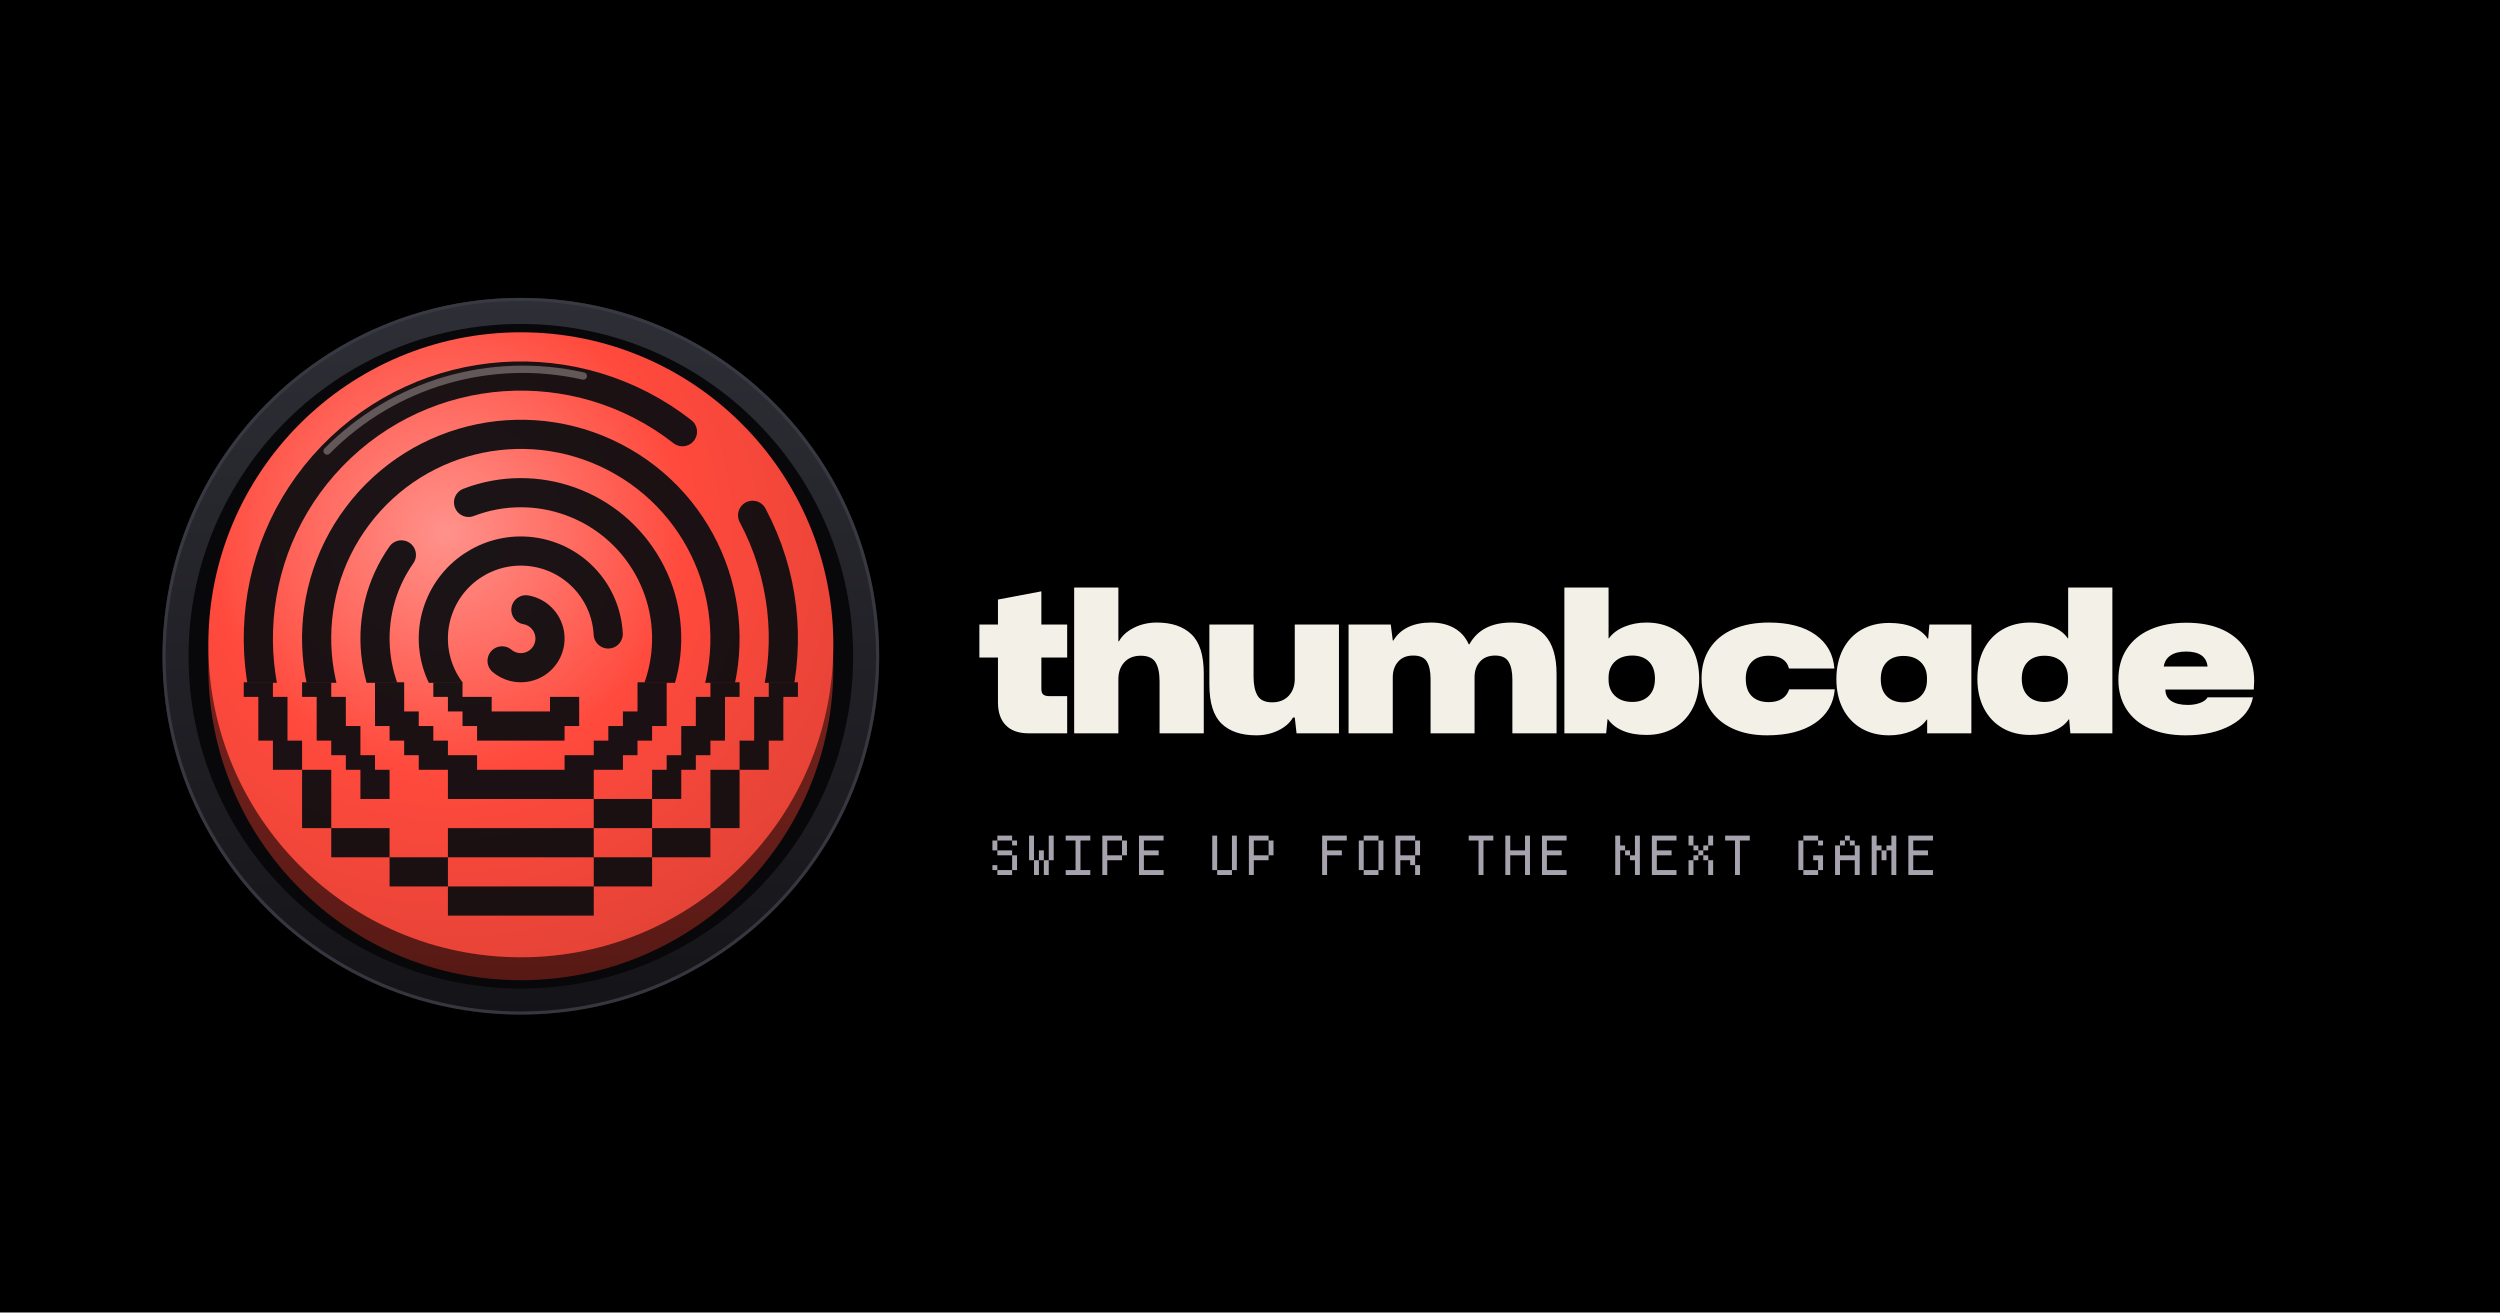
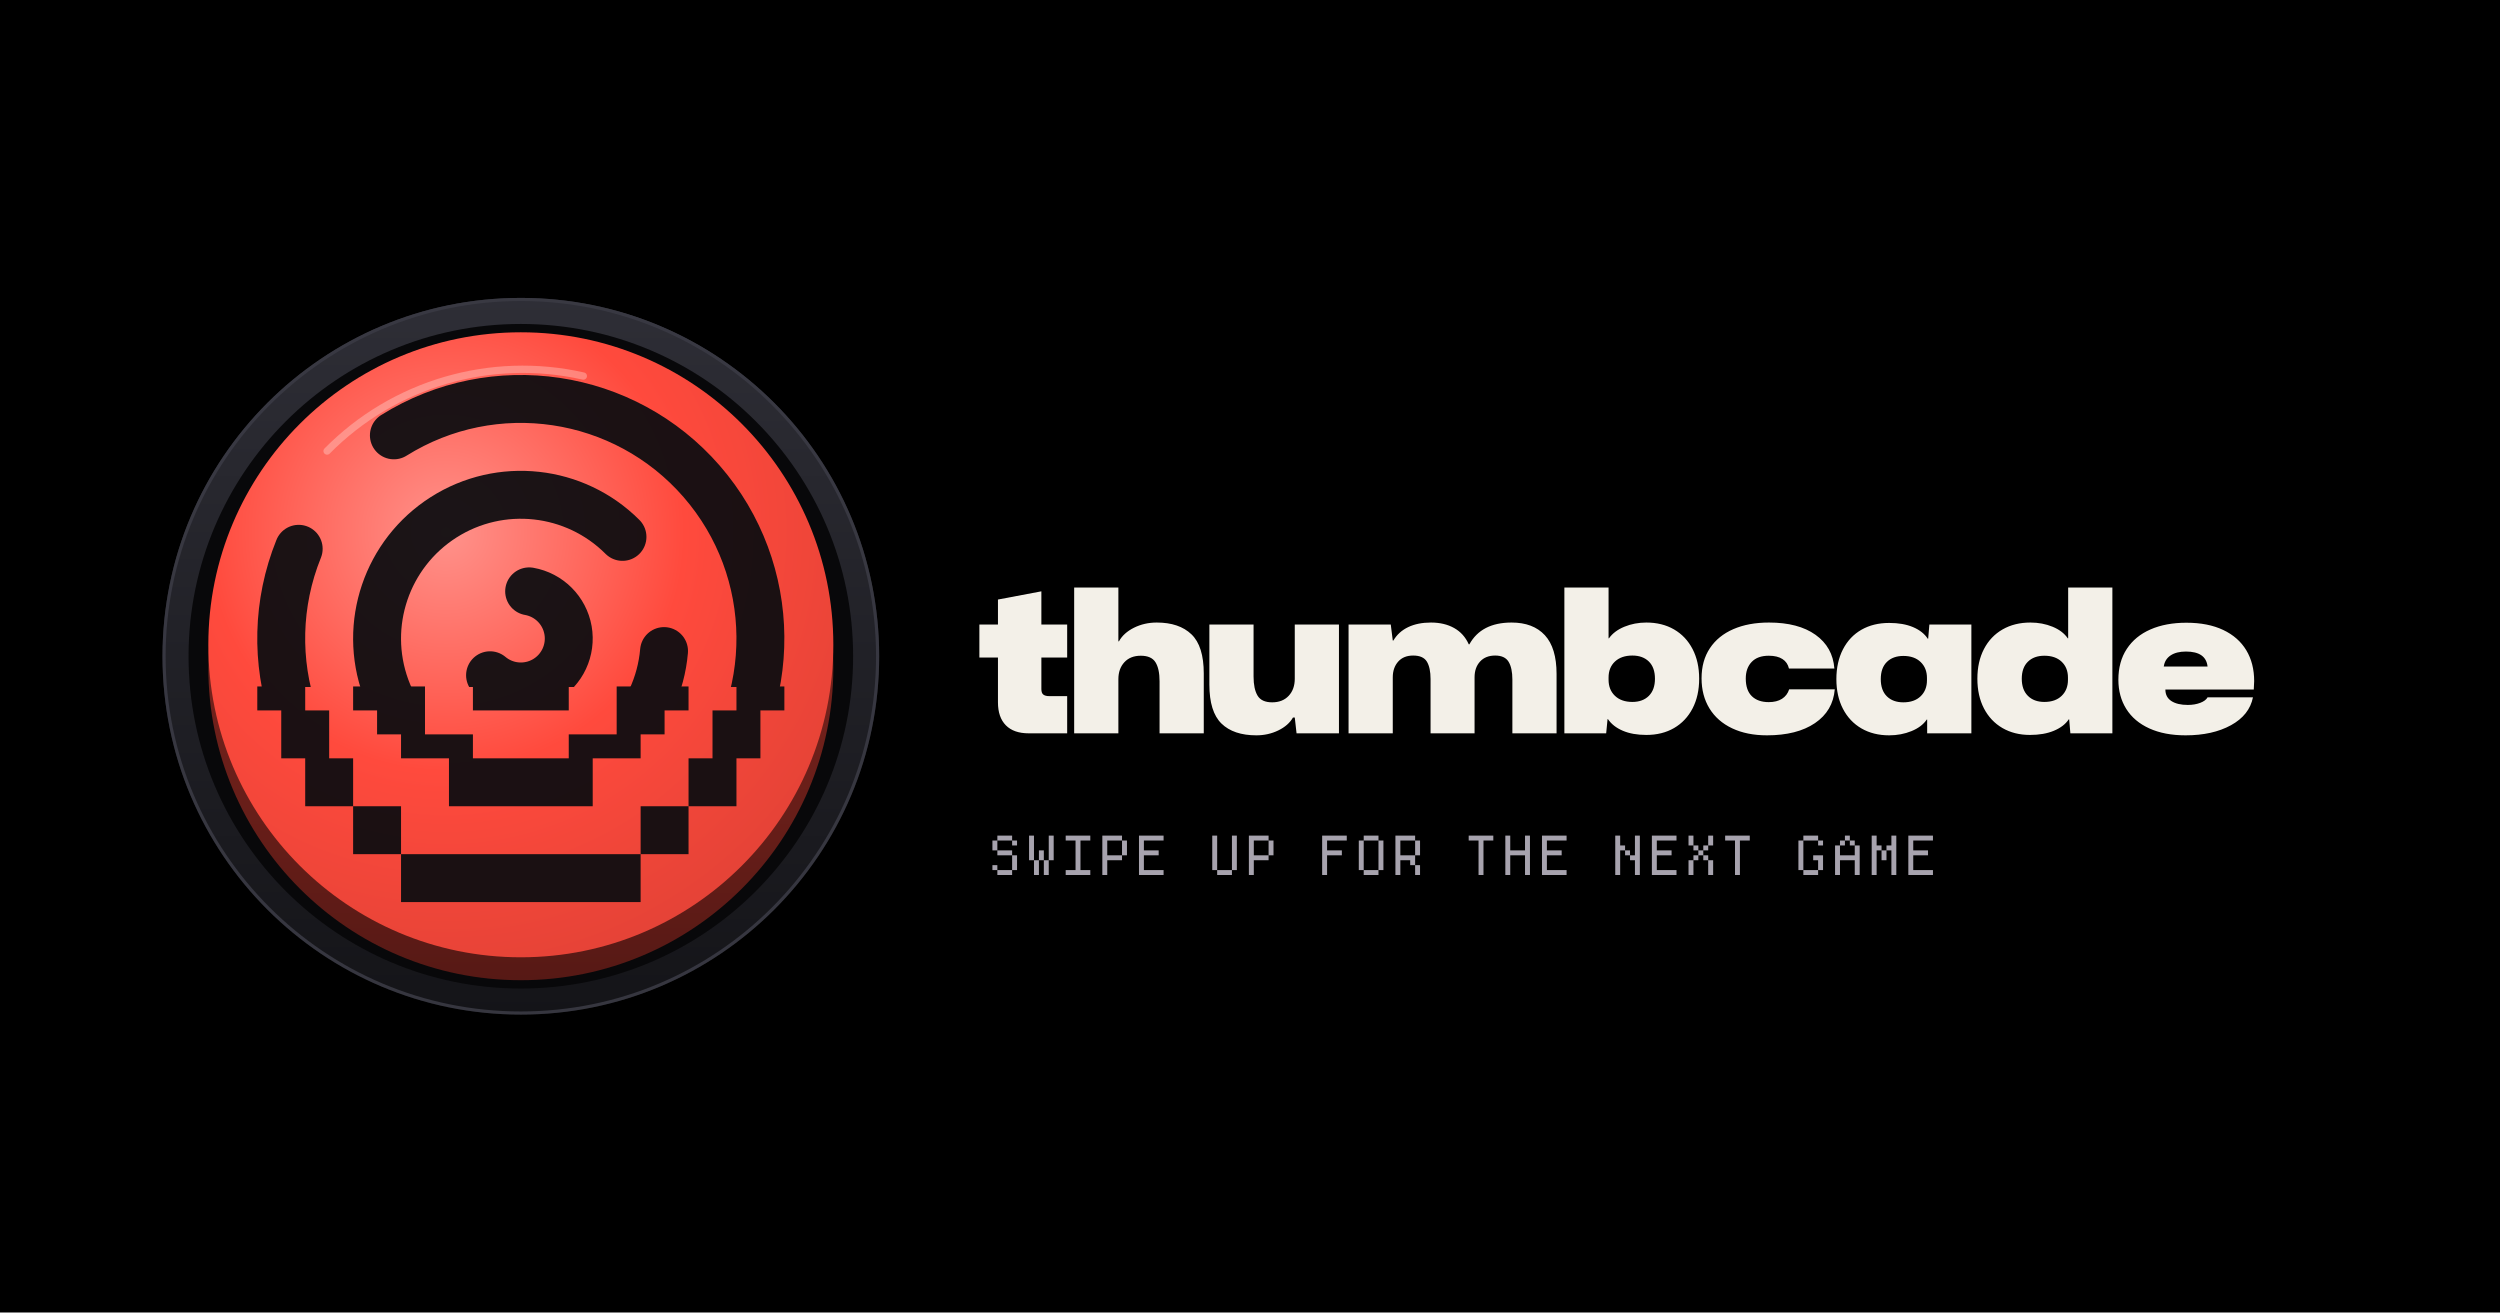
<svg xmlns="http://www.w3.org/2000/svg" width="1200" height="630" viewBox="0 0 1200 630">
  <rect width="1200" height="630" fill="#000000" />
  <defs>
    <radialGradient id="o-cap" cx="0.38" cy="0.32" r="0.85">
      <stop offset="0" stop-color="#FF928B" />
      <stop offset="0.45" stop-color="#FF4A3D" />
      <stop offset="1" stop-color="#DB4034" />
    </radialGradient>
    <linearGradient id="o-housing" x1="0" y1="0" x2="0" y2="1">
      <stop offset="0" stop-color="#2E2E36" />
      <stop offset="1" stop-color="#141418" />
    </linearGradient>
    <linearGradient id="o-side" x1="0" y1="0" x2="0" y2="1">
      <stop offset="0" stop-color="#942B23" />
      <stop offset="1" stop-color="#571915" />
    </linearGradient>
    <clipPath id="o-clip">
      <circle cx="250" cy="309.5" r="150" />
    </clipPath>
  </defs>
  <g>
    <circle cx="250" cy="315" r="172" fill="url(#o-housing)" />
    <circle cx="250" cy="315" r="171.25" fill="none" stroke="#3A3A44" stroke-width="1.5" stroke-opacity="0.9" />
    <circle cx="250" cy="315" r="159.5" fill="#08080A" />
    <circle cx="250" cy="320.5" r="150" fill="url(#o-side)" />
    <circle cx="250" cy="309.5" r="150" fill="url(#o-cap)" />
    <g clip-path="url(#o-clip)" opacity="0.94">
      <defs>
        <clipPath id="o-smooth">
-           <rect x="90" y="146.5" width="320" height="181.25" />
+           <rect x="90" y="146.5" width="320" height="183.25" />
        </clipPath>
      </defs>
-       <g clip-path="url(#o-smooth)" fill="none" stroke="#0D0D10" stroke-width="14" stroke-linecap="round">
-         <path d="M252.43 292.71 A14.00 14.00 0 1 1 241.00 317.22" />
-         <path d="M278.64 337.22 A42.00 42.00 0 1 1 291.94 304.30" />
-         <path d="M224.91 241.15 A70.00 70.00 0 1 1 192.66 266.35" />
-         <path d="M181.92 377.00 A98.00 98.00 0 1 1 222.99 400.70" />
-         <path d="M361.25 247.35 A126.00 126.00 0 1 1 327.57 207.21" />
+       <g clip-path="url(#o-smooth)" fill="none" stroke="#0D0D10" stroke-width="23" stroke-linecap="round">
+         <path d="M253.99 283.85 A23.00 23.00 0 1 1 235.22 324.12" />
+         <path d="M318.74 312.51 A69.00 69.00 0 1 1 298.79 257.71" />
+         <path d="M189.06 208.97 A115.00 115.00 0 1 1 143.37 263.42" />
      </g>
-       <path d="M117 327.5h14v7h-14zM145 327.5h14v7h-14zM180 327.5h14v7h-14zM208 327.5h14v7h-14zM306 327.5h14v7h-14zM341 327.5h14v7h-14zM369 327.5h14v7h-14zM124 334.5h14v7h-14zM152 334.5h14v7h-14zM180 334.5h14v7h-14zM215 334.5h21v7h-21zM264 334.5h14v7h-14zM306 334.5h14v7h-14zM334 334.5h14v7h-14zM362 334.5h14v7h-14zM124 341.5h14v7h-14zM152 341.5h14v7h-14zM180 341.5h21v7h-21zM222 341.5h56v7h-56zM299 341.5h21v7h-21zM334 341.5h14v7h-14zM362 341.5h14v7h-14zM124 348.5h14v7h-14zM152 348.5h21v7h-21zM187 348.5h21v7h-21zM229 348.5h42v7h-42zM292 348.5h21v7h-21zM327 348.5h21v7h-21zM362 348.5h14v7h-14zM131 355.5h14v7h-14zM159 355.5h14v7h-14zM194 355.5h21v7h-21zM285 355.5h21v7h-21zM327 355.5h14v7h-14zM355 355.5h14v7h-14zM131 362.5h14v7h-14zM166 362.5h14v7h-14zM201 362.5h28v7h-28zM271 362.5h28v7h-28zM320 362.5h14v7h-14zM355 362.5h14v7h-14zM145 369.5h14v14h-14zM173 369.5h14v14h-14zM215 369.5h70v14h-70zM313 369.5h14v14h-14zM341 369.5h14v14h-14zM145 383.5h14v14h-14zM285 383.5h28v14h-28zM341 383.5h14v14h-14zM159 397.5h28v14h-28zM215 397.5h70v14h-70zM313 397.5h28v14h-28zM187 411.5h28v14h-28zM285 411.5h28v14h-28zM215 425.5h70v14h-70z" fill="#0D0D10" />
+       <path d="M123.5 329.5h23v11.5h-23zM169.5 329.5h34.5v11.5h-34.5zM227 329.5h46v11.5h-46zM296 329.5h34.5v11.5h-34.5zM353.5 329.5h23v11.5h-23zM135 341h23v11.5h-23zM181 341h23v11.5h-23zM296 341h23v11.5h-23zM342 341h23v11.5h-23zM135 352.5h23v11.5h-23zM192.5 352.5h34.5v11.5h-34.5zM273 352.5h34.5v11.5h-34.5zM342 352.5h23v11.5h-23zM146.5 364h23v23h-23zM215.5 364h69v23h-69zM330.5 364h23v23h-23zM169.5 387h23v23h-23zM307.5 387h23v23h-23zM192.5 410h115v23h-115z" fill="#0D0D10" />
    </g>
    <path d="M157 216.5 A132 132 0 0 1 280 180.5" fill="none" stroke="#FFEDEC" stroke-width="3.5" stroke-linecap="round" stroke-opacity="0.32" />
  </g>
  <path d="M493.81 352Q486.61 352 482.82 348.16Q479.02 344.32 479.02 337.12L479.02 337.12L479.02 315.62L470.10 315.62L470.10 299.78L479.02 299.78L479.02 287.78L499.86 283.84L499.86 299.78L512.24 299.78L512.24 315.62L499.86 315.62L499.86 330.78Q499.86 332.70 500.82 333.42Q501.78 334.14 503.60 334.14L503.60 334.14L512.24 334.14L512.24 352L493.81 352ZM515.60 352L515.60 282.02L536.82 282.02L536.82 307.84L537.10 307.84Q539.31 303.81 544.30 301.31Q549.30 298.82 555.25 298.82L555.25 298.82Q566 298.82 571.90 304.48Q577.81 310.14 577.81 323.30L577.81 323.30L577.81 352L556.59 352L556.59 327.04Q556.59 320.99 554.62 317.87Q552.66 314.75 547.57 314.75L547.57 314.75Q542.58 314.75 539.70 317.87Q536.82 320.99 536.82 325.98L536.82 325.98L536.82 352L515.60 352ZM603.06 352.96Q592.11 352.96 586.30 347.30Q580.50 341.63 580.50 328.58L580.50 328.58L580.50 299.78L601.71 299.78L601.71 324.74Q601.71 330.69 603.63 333.90Q605.55 337.12 610.64 337.12L610.64 337.12Q615.63 337.12 618.56 334Q621.49 330.88 621.49 325.79L621.49 325.79L621.49 299.78L642.70 299.78L642.70 352L622.35 352L621.49 344.42L620.62 344.42Q618.42 348.26 613.57 350.61Q608.72 352.96 603.06 352.96L603.06 352.96ZM647.31 352L647.31 299.78L667.57 299.78L668.53 307.46L668.82 307.46Q671.31 303.23 675.92 301.02Q680.53 298.82 686.86 298.82L686.86 298.82Q693.30 298.82 698 301.46Q702.70 304.10 705.01 309.28L705.01 309.28L705.30 309.28Q711.06 298.82 725.55 298.82L725.55 298.82Q735.92 298.82 741.54 304.91Q747.15 311.01 747.15 323.49L747.15 323.49L747.15 352L725.94 352L725.94 326.18Q725.94 320.61 724.11 317.63Q722.29 314.66 717.68 314.66L717.68 314.66Q713.07 314.66 710.43 317.54Q707.79 320.42 707.79 325.12L707.79 325.12L707.79 352L686.67 352L686.67 325.98Q686.67 320.51 684.90 317.58Q683.12 314.66 678.32 314.66L678.32 314.66Q673.71 314.66 671.12 317.58Q668.53 320.51 668.53 325.12L668.53 325.12L668.53 352L647.31 352ZM790.26 352.77Q783.63 352.77 778.93 350.75Q774.22 348.74 771.82 345.18L771.82 345.18L771.63 345.18L770.96 352L750.90 352L750.90 282.02L772.11 282.02L772.11 306.40L772.30 306.40Q774.80 302.85 779.70 300.83Q784.59 298.82 790.26 298.82L790.26 298.82Q797.84 298.82 803.55 302.13Q809.26 305.44 812.43 311.54Q815.60 317.63 815.60 325.79L815.60 325.79Q815.60 333.95 812.43 340.05Q809.26 346.14 803.55 349.46Q797.84 352.77 790.26 352.77L790.26 352.77ZM783.54 336.93Q788.53 336.93 791.46 334Q794.38 331.07 794.38 325.79L794.38 325.79Q794.38 320.42 791.46 317.54Q788.53 314.66 783.54 314.66L783.54 314.66Q778.26 314.66 775.18 317.54Q772.11 320.42 772.11 325.22L772.11 325.22L772.11 326.27Q772.11 331.07 775.18 334Q778.26 336.93 783.54 336.93L783.54 336.93ZM848.14 352.96Q838.54 352.96 831.44 349.60Q824.34 346.24 820.54 340.05Q816.75 333.86 816.75 325.60L816.75 325.60Q816.75 317.15 820.74 311.15Q824.72 305.15 832.02 301.98Q839.31 298.82 849.10 298.82L849.10 298.82Q863.22 298.82 871.47 304.72Q879.73 310.62 880.50 320.90L880.50 320.90L858.70 320.90Q858.03 317.92 855.58 316.34Q853.14 314.75 849.01 314.75L849.01 314.75Q843.63 314.75 840.80 317.73Q837.97 320.70 837.97 325.70L837.97 325.70Q837.97 331.36 840.90 334.19Q843.82 337.02 849.01 337.02L849.01 337.02Q852.85 337.02 855.34 335.44Q857.84 333.86 858.80 330.88L858.80 330.88L880.69 330.88Q879.82 341.25 871.18 347.10Q862.54 352.96 848.14 352.96L848.14 352.96ZM906.80 352.96Q899.22 352.96 893.50 349.65Q887.79 346.34 884.62 340.24Q881.46 334.14 881.46 325.98L881.46 325.98Q881.46 317.82 884.62 311.68Q887.79 305.54 893.50 302.27Q899.22 299.01 906.80 299.01L906.80 299.01Q913.52 299.01 918.27 301.02Q923.02 303.04 925.33 306.59L925.33 306.59L925.52 306.59L926.10 299.78L946.26 299.78L946.26 352L925.04 352L925.04 345.38L924.85 345.38Q922.45 348.93 917.50 350.94Q912.56 352.96 906.80 352.96L906.80 352.96ZM913.62 337.12Q918.90 337.12 921.92 334.19Q924.94 331.26 924.94 326.56L924.94 326.56L924.94 325.41Q924.94 320.70 921.92 317.78Q918.90 314.85 913.62 314.85L913.62 314.85Q908.62 314.85 905.70 317.73Q902.77 320.61 902.77 325.98L902.77 325.98Q902.77 331.36 905.70 334.24Q908.62 337.12 913.62 337.12L913.62 337.12ZM974.38 352.77Q966.90 352.77 961.18 349.46Q955.47 346.14 952.30 340.05Q949.14 333.95 949.14 325.79L949.14 325.79Q949.14 317.63 952.30 311.54Q955.47 305.44 961.23 302.13Q966.99 298.82 974.58 298.82L974.58 298.82Q980.34 298.82 985.23 300.83Q990.13 302.85 992.53 306.40L992.53 306.40L992.72 306.40L992.72 282.02L1013.94 282.02L1013.94 352L993.78 352L993.20 345.28L993.01 345.28Q990.70 348.74 985.90 350.75Q981.10 352.77 974.38 352.77L974.38 352.77ZM981.30 336.93Q986.58 336.93 989.60 334Q992.62 331.07 992.62 326.37L992.62 326.37L992.62 325.22Q992.62 320.51 989.60 317.63Q986.58 314.75 981.30 314.75L981.30 314.75Q976.30 314.75 973.38 317.63Q970.45 320.51 970.45 325.79L970.45 325.79Q970.45 331.07 973.38 334Q976.30 336.93 981.30 336.93L981.30 336.93ZM1049.07 352.96Q1038.99 352.96 1031.70 349.65Q1024.40 346.34 1020.61 340.29Q1016.82 334.24 1016.82 326.27L1016.82 326.27Q1016.82 317.63 1020.85 311.49Q1024.88 305.34 1032.22 302.13Q1039.57 298.91 1049.46 298.91L1049.46 298.91Q1059.82 298.91 1067.12 302.37Q1074.42 305.82 1078.21 312.11Q1082.00 318.40 1082.00 326.94L1082.00 326.94Q1082.00 328.29 1081.81 330.98L1081.81 330.98L1039.38 330.98Q1039.38 334.62 1042.26 336.50Q1045.14 338.37 1050.13 338.37L1050.13 338.37Q1053.49 338.37 1056.13 337.36Q1058.77 336.35 1059.63 334.72L1059.63 334.72L1081.42 334.72Q1079.70 343.26 1070.86 348.11Q1062.03 352.96 1049.07 352.96L1049.07 352.96ZM1038.61 319.94L1059.63 319.94Q1058.86 312.74 1049.26 312.74L1049.26 312.74Q1044.66 312.74 1041.87 314.61Q1039.09 316.48 1038.61 319.94L1038.61 319.94Z" fill="#F3F0E8" />
  <path d="M476.36 403.45L476.36 408.18L478.73 408.18L478.73 403.45ZM478.73 408.18L478.73 410.55L485.82 410.55L485.82 408.18ZM485.82 417.64L478.73 417.64L478.73 420L485.82 420ZM478.73 417.64L478.73 415.27L476.36 415.27L476.36 417.64ZM485.82 410.55L485.82 417.64L488.18 417.64L488.18 410.55ZM478.73 401.09L478.73 403.45L485.82 403.45L485.82 401.09ZM485.82 403.45L485.82 405.82L488.18 405.82L488.18 403.45ZM493.95 401.09L493.95 412.91L496.31 412.91L496.31 401.09ZM496.31 412.91L496.31 420L498.68 420L498.68 412.91ZM503.40 401.09L503.40 412.91L505.77 412.91L505.77 401.09ZM501.04 412.91L501.04 420L503.40 420L503.40 412.91ZM498.68 408.18L498.68 412.91L501.04 412.91L501.04 408.18ZM516.26 417.64L511.53 417.64L511.53 420L523.35 420L523.35 417.64L518.63 417.64L518.63 403.45L523.35 403.45L523.35 401.09L511.53 401.09L511.53 403.45L516.26 403.45ZM529.12 401.09L529.12 420L531.48 420L531.48 412.91L538.57 412.91L538.57 410.55L531.48 410.55L531.48 403.45L538.57 403.45L538.57 401.09ZM538.57 403.45L538.57 410.55L540.94 410.55L540.94 403.45ZM546.71 401.09L546.71 420L558.52 420L558.52 417.64L549.07 417.64L549.07 410.55L556.16 410.55L556.16 408.18L549.07 408.18L549.07 403.45L558.52 403.45L558.52 401.09ZM581.88 401.09L581.88 417.64L584.24 417.64L584.24 401.09ZM584.24 417.64L584.24 420L591.33 420L591.33 417.64ZM591.33 401.09L591.33 417.64L593.69 417.64L593.69 401.09ZM599.46 401.09L599.46 420L601.83 420L601.83 412.91L608.92 412.91L608.92 410.55L601.83 410.55L601.83 403.45L608.92 403.45L608.92 401.09ZM608.92 403.45L608.92 410.55L611.28 410.55L611.28 403.45ZM634.63 401.09L634.63 420L637.00 420L637.00 410.55L644.09 410.55L644.09 408.18L637.00 408.18L637.00 403.45L646.45 403.45L646.45 401.09ZM652.22 403.45L652.22 417.64L654.58 417.64L654.58 403.45ZM654.58 417.64L654.58 420L661.67 420L661.67 417.64ZM661.67 403.45L661.67 417.64L664.04 417.64L664.04 403.45ZM654.58 401.09L654.58 403.45L661.67 403.45L661.67 401.09ZM669.80 401.09L669.80 420L672.17 420L672.17 412.91L676.89 412.91L676.89 415.27L679.26 415.27L679.26 410.55L672.17 410.55L672.17 403.45L679.26 403.45L679.26 401.09ZM679.26 403.45L679.26 410.55L681.62 410.55L681.62 403.45ZM679.26 415.27L679.26 420L681.62 420L681.62 415.27ZM704.97 401.09L704.97 403.45L709.70 403.45L709.70 420L712.07 420L712.07 403.45L716.79 403.45L716.79 401.09ZM722.56 401.09L722.56 420L724.92 420L724.92 410.55L732.01 410.55L732.01 420L734.38 420L734.38 401.09L732.01 401.09L732.01 408.18L724.92 408.18L724.92 401.09ZM740.15 401.09L740.15 420L751.96 420L751.96 417.64L742.51 417.64L742.51 410.55L749.60 410.55L749.60 408.18L742.51 408.18L742.51 403.45L751.96 403.45L751.96 401.09ZM775.32 401.09L775.32 420L777.68 420L777.68 408.18L780.04 408.18L780.04 405.82L777.68 405.82L777.68 401.09ZM784.77 412.91L784.77 420L787.13 420L787.13 401.09L784.77 401.09L784.77 410.55L782.41 410.55L782.41 412.91ZM782.41 410.55L782.41 408.18L780.04 408.18L780.04 410.55ZM792.90 401.09L792.90 420L804.72 420L804.72 417.64L795.27 417.64L795.27 410.55L802.36 410.55L802.36 408.18L795.27 408.18L795.27 403.45L804.72 403.45L804.72 401.09ZM819.94 412.91L819.94 420L822.31 420L822.31 412.91ZM810.49 412.91L810.49 420L812.85 420L812.85 412.91ZM815.21 408.18L815.21 405.82L812.85 405.82L812.85 408.18ZM815.21 408.18L815.21 410.55L817.58 410.55L817.58 408.18ZM817.58 405.82L817.58 408.18L819.94 408.18L819.94 405.82ZM812.85 405.82L812.85 401.09L810.49 401.09L810.49 405.82ZM812.85 410.55L812.85 412.91L815.21 412.91L815.21 410.55ZM819.94 401.09L819.94 405.82L822.31 405.82L822.31 401.09ZM817.58 410.55L817.58 412.91L819.94 412.91L819.94 410.55ZM828.07 401.09L828.07 403.45L832.80 403.45L832.80 420L835.16 420L835.16 403.45L839.89 403.45L839.89 401.09ZM863.24 403.45L863.24 417.64L865.61 417.64L865.61 403.45ZM865.61 417.64L865.61 420L872.70 420L872.70 417.64ZM872.70 412.91L872.70 417.64L875.06 417.64L875.06 410.55L870.33 410.55L870.33 412.91ZM865.61 401.09L865.61 403.45L872.70 403.45L872.70 401.09ZM872.70 403.45L872.70 405.82L875.06 405.82L875.06 403.45ZM880.83 405.82L880.83 420L883.19 420L883.19 412.91L890.28 412.91L890.28 420L892.65 420L892.65 405.82L890.28 405.82L890.28 410.55L883.19 410.55L883.19 405.82ZM885.56 401.09L885.56 403.45L887.92 403.45L887.92 401.09ZM883.19 403.45L883.19 405.82L885.56 405.82L885.56 403.45ZM887.92 403.45L887.92 405.82L890.28 405.82L890.28 403.45ZM898.41 401.09L898.41 420L900.78 420L900.78 408.18L903.14 408.18L903.14 405.82L900.78 405.82L900.78 401.09ZM907.87 408.18L907.87 420L910.23 420L910.23 401.09L907.87 401.09L907.87 405.82L905.51 405.82L905.51 408.18ZM903.14 408.18L903.14 412.91L905.51 412.91L905.51 408.18ZM916.00 401.09L916.00 420L927.82 420L927.82 417.64L918.36 417.64L918.36 410.55L925.45 410.55L925.45 408.18L918.36 408.18L918.36 403.45L927.82 403.45L927.82 401.09Z" fill="#A7A3AE" />
</svg>
